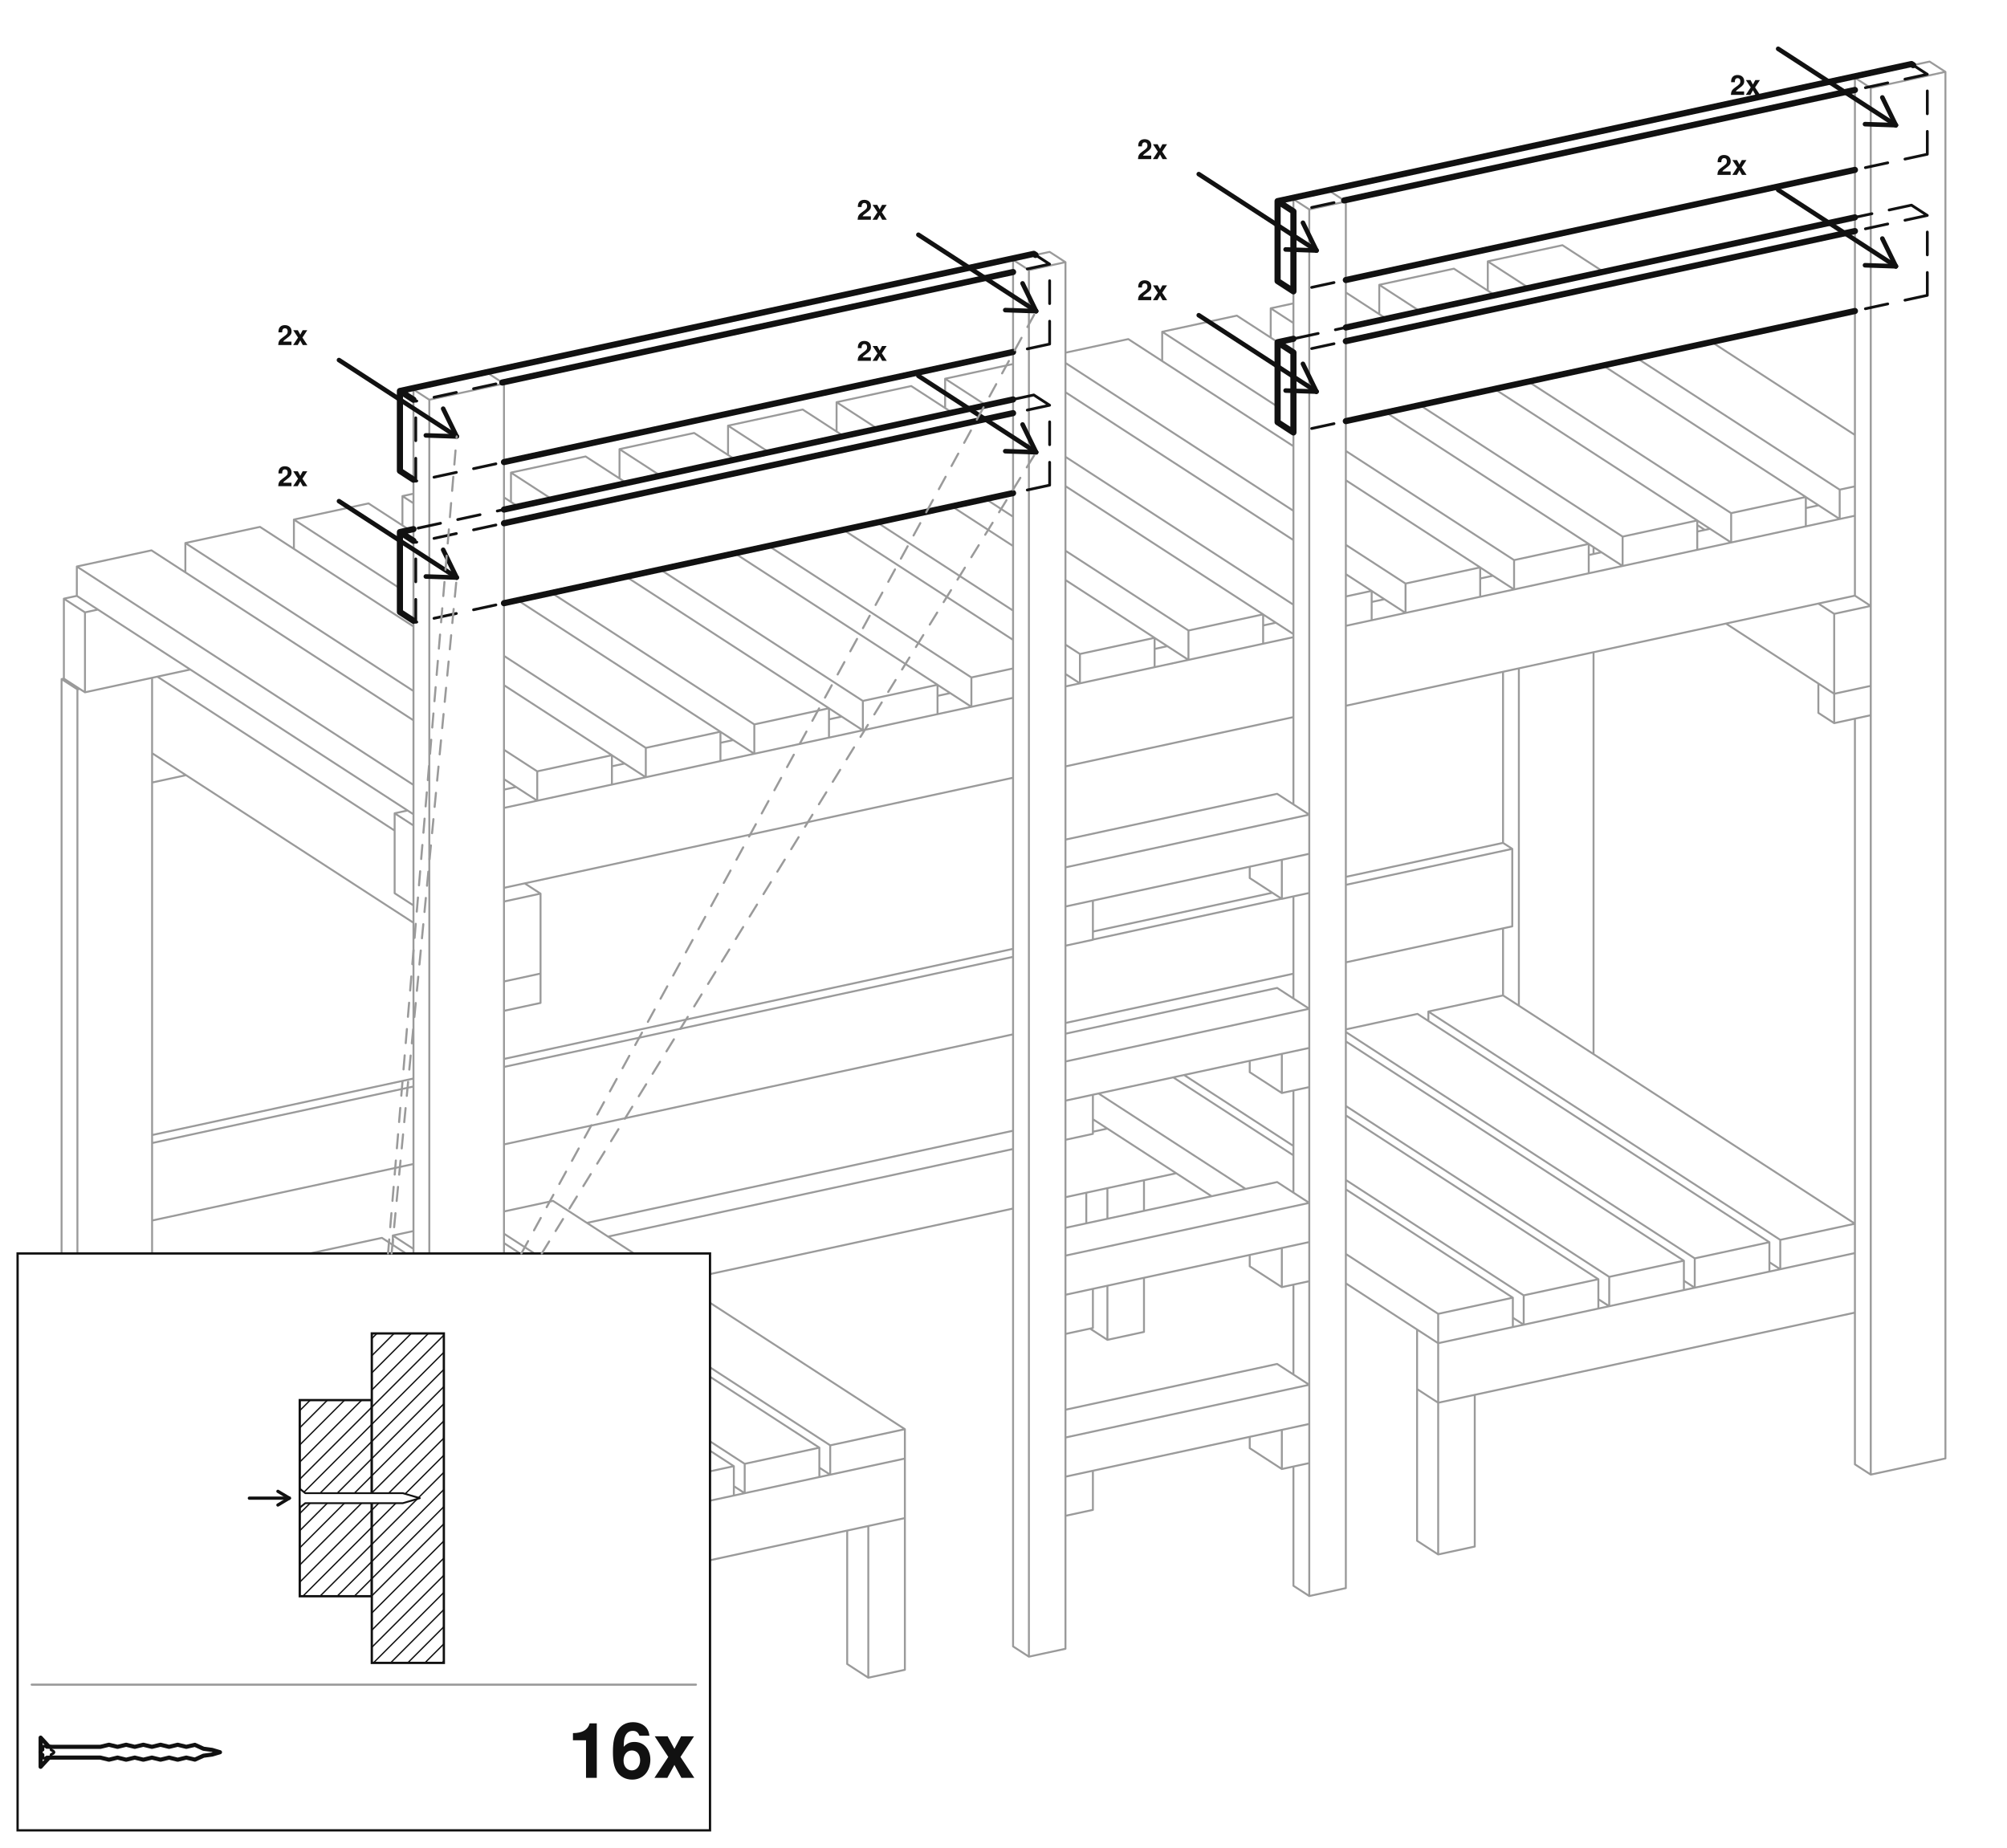
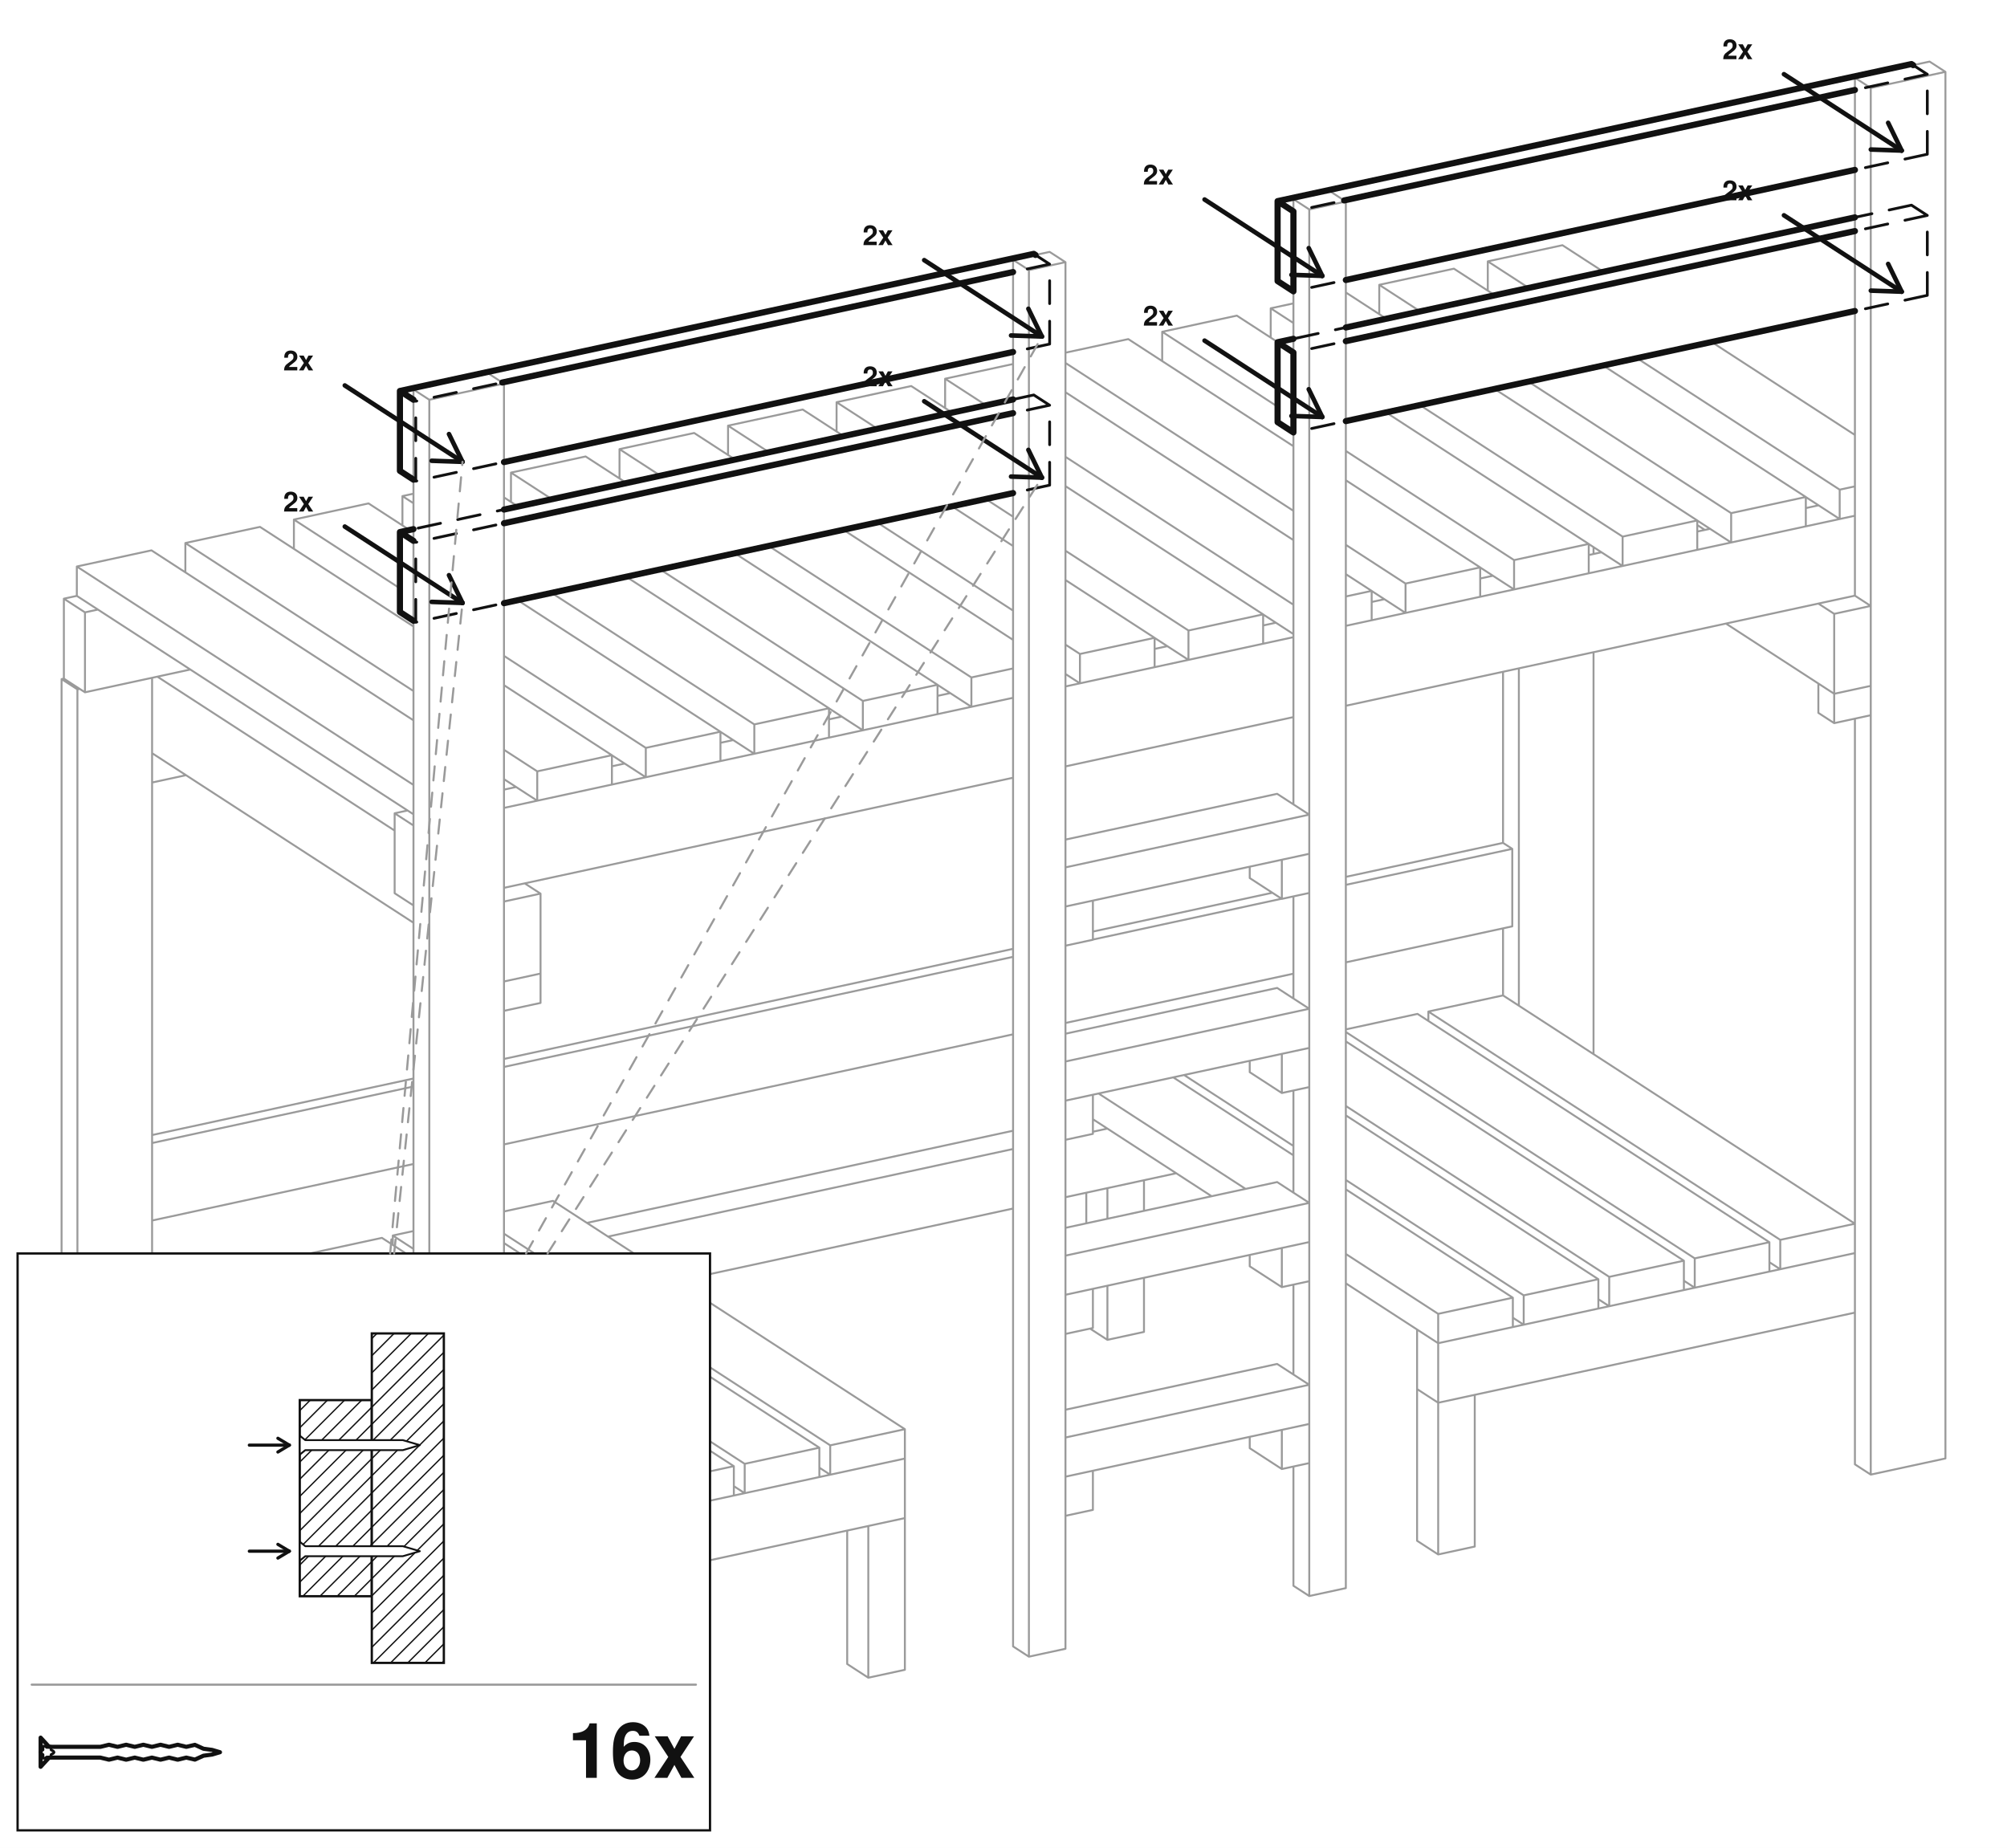
<svg xmlns="http://www.w3.org/2000/svg" viewBox="-1140.7 -920.55 2281.39 2100.63">
  <rect x="-1140.7" y="-920.55" width="2281.39" height="2100.63" fill="#ffffff" />
  <path d="M-967.82,592.05 L-961.82,595.94 M-961.82,663.63 L-961.82,595.94 M-967.82,659.73 L-961.82,663.63 M10.87,364.81 L-473.53,469.57 M196.35,413.14 L70.44,440.37 M10.87,453.25 L-371.29,535.91 M-883.59,646.71 L-961.82,663.63 M118.11,362.37 L101.61,365.94 M10.87,385.57 L-449.53,485.14 M-920.26,688.01 L-920.26,654.64 M-967.82,659.73 L-961.82,663.63 M-961.82,697 L-961.82,663.63 M-967.82,693.11 L-961.82,697 M-920.26,688.01 L-961.82,697 M-920.26,654.64 L-961.82,663.63 M670.7,277.72 L670.7,-179.16 M670.7,-290.79 L670.7,-298.63 M567.82,210.97 L567.82,134.75 M567.82,37.59 L567.82,-156.92 M585.82,222.65 L585.82,-160.81 M-967.82,832.19 L-967.82,-150.07 M-1070.7,838.87 L-1070.7,-148.58 M-1070.7,-148.58 L-1052.7,-136.91 M-1052.7,850.55 L-1052.7,-136.91 M-1070.7,838.87 L-1052.7,850.55 M-1068.1,-149.15 L-1070.7,-148.58 M-967.82,832.19 L-1052.7,850.55 M-1050.1,-137.47 L-1052.7,-136.91 M567.82,37.59 L578.32,44.4 M578.32,132.48 L578.32,44.4 M567.82,37.59 L389.13,76.23 M305.65,94.29 L101.61,138.42 M10.87,158.04 L-567.82,283.2 M-670.7,305.45 L-967.82,369.71 M578.32,132.48 L389.13,173.4 M329.56,186.28 L70.44,242.33 M10.87,255.21 L-567.82,380.37 M-670.7,402.62 L-967.82,466.88 M578.32,44.4 L389.13,85.32 M316.15,101.1 L101.61,147.5 M10.87,167.13 L-567.82,292.29 M-670.7,314.54 L-967.82,378.8 M-1068.1,-149.15 L-1068.1,-240.01 M-1068.1,-240.01 L-1044.1,-224.44 M-1044.1,-133.57 L-1044.1,-224.44 M-1068.1,-149.15 L-1044.1,-133.57 M-1053.37,-243.19 L-1068.1,-240.01 M-924.34,-159.47 L-1044.1,-133.57 M-1029.37,-227.62 L-1044.1,-224.44 M-688.7,958.77 L-688.7,914.27 M-688.7,914.27 L-670.7,925.94 M-670.7,970.45 L-670.7,925.94 M-688.7,958.77 L-670.7,970.45 M-686.1,913.7 L-688.7,914.27 M1052.7,-850.55 L1070.7,-838.87 M1070.7,737.35 L1070.7,-838.87 M967.82,744.02 L967.82,-103.61 M967.82,-243.43 L967.82,-832.19 M967.82,-832.19 L985.82,-820.51 M985.82,755.7 L985.82,-820.51 M967.82,744.02 L985.82,755.7 M1052.7,-850.55 L967.82,-832.19 M1070.7,737.35 L985.82,755.7 M1070.7,-838.87 L985.82,-820.51 M-585.82,-496.17 L-567.82,-484.49 M-567.82,1091.72 L-567.82,-484.49 M-670.7,1098.4 L-670.7,-477.81 M-670.7,-477.81 L-652.7,-466.13 M-652.7,1110.08 L-652.7,-466.13 M-670.7,1098.4 L-652.7,1110.08 M-585.82,-496.17 L-670.7,-477.81 M-567.82,1091.72 L-652.7,1110.08 M-567.82,-484.49 L-652.7,-466.13 M985.82,-107.51 L985.82,-140.88 M926.26,-110.19 L926.26,-143.57 M926.26,-143.57 L944.26,-131.89 M944.26,-98.52 L944.26,-131.89 M926.26,-110.19 L944.26,-98.52 M985.82,-107.51 L944.26,-98.52 M985.82,-140.88 L944.26,-131.89 M-967.82,-31.02 L-967.82,-64.4 M-929.24,-39.36 L-967.82,-31.02 M-526.26,219.53 L-526.26,186.15 M-567.82,228.52 L-567.82,195.14 M-526.26,219.53 L-567.82,228.52 M-526.26,186.15 L-567.82,195.14 M967.82,-243.43 L985.82,-231.75 M985.82,-140.88 L985.82,-231.75 M788.62,-323.74 L797.22,-318.16 M926.26,-234.44 L944.26,-222.76 M944.26,-131.89 L944.26,-222.76 M821.22,-211.72 L944.26,-131.89 M985.82,-140.88 L944.26,-131.89 M985.82,-231.75 L944.26,-222.76 M-544.26,83.6 L-526.26,95.28 M-526.26,186.15 L-526.26,95.28 M-961.82,-151.37 L-692.1,23.64 M-567.82,195.14 L-567.82,104.27 M-967.82,-64.4 L-670.7,128.39 M-526.26,186.15 L-567.82,195.14 M-526.26,95.28 L-567.82,104.27 M-692.1,94.82 L-692.1,3.95 M-692.1,3.95 L-670.7,17.84 M-692.1,94.82 L-670.7,108.7 M926.5,-346.12 L912,-342.98 M803.13,-319.43 L788.62,-316.3 M679.75,-292.75 L665.25,-289.61 M556.38,-266.07 L541.87,-262.93 M433,-239.38 L418.5,-236.25 M309.63,-212.7 L295.12,-209.56 M186.25,-186.02 L171.75,-182.88 M-60.5,-132.65 L-75,-129.51 M-183.87,-105.97 L-198.38,-102.83 M-307.25,-79.28 L-321.75,-76.15 M-430.62,-52.6 L-445.13,-49.46 M-554,-25.92 L-567.82,-22.93 M-677.37,0.77 L-692.1,3.95 M967.82,-243.43 L389.13,-118.27 M329.56,-105.39 L70.44,-49.34 M10.87,-36.46 L-567.82,88.7 M967.82,-334.29 L389.13,-209.13 M329.56,-196.25 L70.44,-140.21 M10.87,-127.32 L-567.82,-2.16 M470.11,658.45 L470.11,590.77 M470.11,590.77 L494.11,606.34 M494.11,674.02 L494.11,606.34 M470.11,658.45 L494.11,674.02 M967.82,571.57 L494.11,674.02 M967.82,503.88 L494.11,606.34 M-112.11,805.13 L-112.11,737.45 M-692.1,909.81 L-692.1,842.13 M-692.1,842.13 L-670.7,856.01 M-692.1,909.81 L-670.7,923.7 M-670.7,837.5 L-692.1,842.13 M-112.11,805.13 L-567.82,903.7 M-112.11,737.45 L-567.82,836.01 M159.68,593.52 L159.68,531.98 M159.68,455.9 L159.68,421.07 M94.11,470.08 L94.11,435.25 M118.11,602.52 L118.11,540.97 M118.11,464.89 L118.11,430.06 M98.42,589.74 L118.11,602.52 M159.68,593.52 L118.11,602.52 M159.68,421.07 L118.11,430.06 M535.68,837.49 L535.68,665.03 M470.11,830.91 L470.11,658.45 M470.11,658.45 L494.11,674.02 M494.11,846.48 L494.11,674.02 M470.11,830.91 L494.11,846.48 M535.68,837.49 L494.11,846.48 M535.68,665.03 L494.11,674.02 M-112.11,977.59 L-112.11,805.13 M-177.68,971.01 L-177.68,819.32 M-153.68,986.58 L-153.68,814.12 M-177.68,971.01 L-153.68,986.58 M-112.11,977.59 L-153.68,986.58 M-112.11,805.13 L-153.68,814.12 M311.06,629.92 L347.56,653.6 M347.56,698.11 L347.56,653.6 M70.44,758.05 L70.44,713.54 M311.06,629.92 L70.44,681.96 M347.56,698.11 L70.44,758.05 M347.56,653.6 L70.44,713.54 M311.06,423.16 L347.56,446.84 M347.56,491.35 L347.56,446.84 M70.44,551.28 L70.44,506.78 M311.06,423.16 L70.44,475.2 M347.56,491.35 L70.44,551.28 M347.56,446.84 L70.44,506.78 M311.06,202.49 L347.56,226.17 M347.56,270.68 L347.56,226.17 M70.44,330.61 L70.44,286.11 M311.06,202.49 L70.44,254.53 M347.56,270.68 L70.44,330.61 M347.56,226.17 L70.44,286.11 M311.06,-18.18 L347.56,5.5 M347.56,50.01 L347.56,5.5 M70.44,109.94 L70.44,65.44 M311.06,-18.18 L70.44,33.86 M347.56,50.01 L70.44,109.94 M347.56,5.5 L70.44,65.44 M371.13,-703.14 L389.13,-691.46 M389.13,884.75 L389.13,-691.46 M329.56,882.07 L329.56,746.51 M329.56,641.93 L329.56,539.74 M329.56,435.16 L329.56,319.08 M329.56,214.49 L329.56,98.41 M329.56,-6.18 L329.56,-694.15 M329.56,-694.15 L347.56,-682.47 M347.56,893.74 L347.56,-682.47 M329.56,882.07 L347.56,893.74 M371.13,-703.14 L329.56,-694.15 M389.13,884.75 L347.56,893.74 M389.13,-691.46 L347.56,-682.47 M52.44,-634.21 L70.44,-622.53 M70.44,953.68 L70.44,-622.53 M10.87,950.99 L10.87,-625.22 M10.87,-625.22 L28.87,-613.54 M28.87,962.67 L28.87,-613.54 M10.87,950.99 L28.87,962.67 M52.44,-634.21 L10.87,-625.22 M70.44,953.68 L28.87,962.67 M70.44,-622.53 L28.87,-613.54 M347.56,742.61 L347.56,698.11 M279.89,725.67 L279.89,712.75 M316.39,749.36 L316.39,704.85 M279.89,725.67 L316.39,749.36 M347.56,742.61 L316.39,749.36 M347.56,698.11 L316.39,704.85 M347.56,535.85 L347.56,491.35 M279.89,518.91 L279.89,505.98 M316.39,542.59 L316.39,498.09 M279.89,518.91 L316.39,542.59 M347.56,535.85 L316.39,542.59 M347.56,491.35 L316.39,498.09 M347.56,315.18 L347.56,270.68 M279.89,298.24 L279.89,285.31 M316.39,321.93 L316.39,277.42 M279.89,298.24 L316.39,321.93 M347.56,315.18 L316.39,321.93 M347.56,270.68 L316.39,277.42 M347.56,94.51 L347.56,50.01 M279.89,77.57 L279.89,64.64 M316.39,101.26 L316.39,56.75 M279.89,77.57 L316.39,101.26 M347.56,94.51 L316.39,101.26 M347.56,50.01 L316.39,56.75 M101.61,795.81 L101.61,751.3 M70.44,802.55 L70.44,758.05 M101.61,795.81 L70.44,802.55 M101.61,751.3 L70.44,758.05 M101.61,589.05 L101.61,544.54 M70.44,595.79 L70.44,551.28 M101.61,589.05 L70.44,595.79 M101.61,544.54 L70.44,551.28 M101.61,368.38 L101.61,323.87 M70.44,375.12 L70.44,330.61 M101.61,368.38 L70.44,375.12 M101.61,323.87 L70.44,330.61 M101.61,147.71 L101.61,103.2 M70.44,154.45 L70.44,109.94 M101.61,147.71 L70.44,154.45 M101.61,103.2 L70.44,109.94 M567.82,210.97 L967.82,470.5 M967.82,503.88 L967.82,470.5 M482.95,240 L482.95,229.32 M482.95,229.32 L882.95,488.86 M882.95,522.24 L882.95,488.86 M870.61,514.23 L882.95,522.24 M567.82,210.97 L482.95,229.32 M967.82,503.88 L882.95,522.24 M967.82,470.5 L882.95,488.86 M470.61,231.99 L870.61,491.53 M870.61,524.91 L870.61,491.53 M389.13,252.55 L785.74,509.88 M785.74,543.26 L785.74,509.88 M773.4,535.26 L785.74,543.26 M470.61,231.99 L389.13,249.62 M870.61,524.91 L785.74,543.26 M870.61,491.53 L785.74,509.88 M389.13,263.23 L773.4,512.55 M773.4,545.93 L773.4,512.55 M389.13,336.65 L688.53,530.91 M688.53,564.29 L688.53,530.91 M676.19,556.28 L688.53,564.29 M773.4,545.93 L688.53,564.29 M773.4,512.55 L688.53,530.91 M389.13,347.32 L676.19,533.58 M676.19,566.96 L676.19,533.58 M205.27,301.45 L329.56,382.1 M389.13,420.75 L591.32,551.93 M591.32,585.31 L591.32,551.93 M578.98,577.31 L591.32,585.31 M676.19,566.96 L591.32,585.31 M676.19,533.58 L591.32,551.93 M192.93,304.12 L329.56,392.77 M389.13,431.42 L578.98,554.6 M578.98,587.98 L578.98,554.6 M108.06,322.48 L275.19,430.92 M389.13,504.85 L494.11,572.96 M494.11,606.34 L494.11,572.96 M101.61,351.67 L236.61,439.26 M389.13,538.23 L494.11,606.34 M578.98,587.98 L494.11,606.34 M578.98,554.6 L494.11,572.96 M-900.95,528.64 L-670.7,678.04 M-567.82,744.78 L-500.95,788.17 M-500.95,821.55 L-500.95,788.17 M-967.82,558.67 L-670.7,751.46 M-967.82,592.05 L-670.7,784.84 M-900.95,528.64 L-967.82,543.1 M-500.95,821.55 L-567.82,836.01 M-500.95,788.17 L-567.82,802.63 M-803.74,507.61 L-670.7,593.94 M-567.82,660.68 L-403.74,767.15 M-403.74,800.52 L-403.74,767.15 M-888.61,536.64 L-888.61,525.97 M-888.61,525.97 L-670.7,667.36 M-567.82,734.11 L-488.61,785.5 M-488.61,818.88 L-488.61,785.5 M-500.95,810.87 L-488.61,818.88 M-803.74,507.61 L-888.61,525.97 M-403.74,800.52 L-488.61,818.88 M-403.74,767.15 L-488.61,785.5 M-706.53,486.59 L-670.7,509.84 M-567.82,576.58 L-306.53,746.12 M-306.53,779.5 L-306.53,746.12 M-791.4,515.62 L-791.4,504.94 M-791.4,504.94 L-670.7,583.26 M-567.82,650.01 L-391.4,764.48 M-391.4,797.86 L-391.4,764.48 M-403.74,789.85 L-391.4,797.86 M-706.53,486.59 L-791.4,504.94 M-306.53,779.5 L-391.4,797.86 M-306.53,746.12 L-391.4,764.48 M-567.82,492.48 L-209.32,725.1 M-209.32,758.47 L-209.32,725.1 M-694.19,494.59 L-694.19,483.92 M-694.19,483.92 L-670.7,499.16 M-567.82,565.91 L-294.19,743.45 M-294.19,776.83 L-294.19,743.45 M-306.53,768.82 L-294.19,776.83 M-670.7,478.84 L-694.19,483.92 M-209.32,758.47 L-294.19,776.83 M-209.32,725.1 L-294.19,743.45 M-512.11,444.54 L-112.11,704.07 M-112.11,737.45 L-112.11,704.07 M-567.82,481.81 L-196.98,722.43 M-196.98,755.81 L-196.98,722.43 M-209.32,747.8 L-196.98,755.81 M-512.11,444.54 L-567.82,456.59 M-112.11,737.45 L-196.98,755.81 M-112.11,704.07 L-196.98,722.43 M635.37,-641.81 L681.92,-611.62 M804.95,-531.79 L967.82,-426.11 M550.5,-590.15 L550.5,-623.46 M550.5,-623.46 L597.05,-593.26 M720.08,-513.43 L950.5,-363.92 M950.5,-330.55 L950.5,-363.92 M912,-355.53 L950.5,-330.55 M635.37,-641.81 L550.5,-623.46 M967.82,-334.29 L950.5,-330.55 M967.82,-367.67 L950.5,-363.92 M-475,-401.66 L-428.46,-371.46 M-305.43,-291.64 L-75,-142.13 M-75,-108.75 L-75,-142.13 M-559.87,-350 L-559.87,-383.31 M-559.87,-383.31 L-513.33,-353.11 M-390.3,-273.28 L-159.87,-123.77 M-159.87,-90.39 L-159.87,-123.77 M-198.38,-115.38 L-159.87,-90.39 M-475,-401.66 L-559.87,-383.31 M-75,-108.75 L-159.87,-90.39 M-75,-142.13 L-159.87,-123.77 M-567.82,-355.16 L-551.83,-344.78 M-428.8,-264.95 L-198.38,-115.44 M-198.38,-82.07 L-198.38,-115.44 M-683.25,-323.31 L-683.25,-356.62 M-683.25,-356.62 L-670.7,-348.48 M-513.67,-246.6 L-283.25,-97.09 M-283.25,-63.71 L-283.25,-97.09 M-321.75,-88.69 L-283.25,-63.71 M-670.7,-359.34 L-683.25,-356.62 M-198.38,-82.07 L-283.25,-63.71 M-198.38,-115.44 L-283.25,-97.09 M-721.75,-348.3 L-675.21,-318.1 M-552.18,-238.27 L-321.75,-88.76 M-321.75,-55.38 L-321.75,-88.76 M-806.62,-296.63 L-806.62,-329.94 M-806.62,-329.94 L-686.1,-251.74 M-567.82,-175 L-406.62,-70.41 M-406.62,-37.03 L-406.62,-70.41 M-445.13,-62.01 L-406.62,-37.03 M-721.75,-348.3 L-806.62,-329.94 M-321.75,-55.38 L-406.62,-37.03 M-321.75,-88.76 L-406.62,-70.41 M-845.13,-321.61 L-670.7,-208.43 M-567.82,-141.69 L-445.13,-62.08 M-445.13,-28.7 L-445.13,-62.08 M-930,-269.95 L-930,-303.26 M-930,-303.26 L-670.7,-135.01 M-567.82,-68.26 L-530,-43.72 M-530,-10.34 L-530,-43.72 M-567.82,-34.89 L-530,-10.34 M-845.13,-321.61 L-930,-303.26 M-445.13,-28.7 L-530,-10.34 M-445.13,-62.08 L-530,-43.72 M-968.5,-294.93 L-670.7,-101.7 M-1053.37,-243.19 L-1053.37,-276.57 M-1053.37,-276.57 L-670.7,-28.28 M-1053.37,-243.19 L-670.7,5.1 M-968.5,-294.93 L-1053.37,-276.57 M512,-615.13 L558.54,-584.93 M681.57,-505.1 L912,-355.6 M912,-322.22 L912,-355.6 M427.13,-563.46 L427.13,-596.78 M427.13,-596.78 L473.67,-566.58 M596.7,-486.75 L827.13,-337.24 M827.13,-303.86 L827.13,-337.24 M788.62,-328.85 L827.13,-303.86 M512,-615.13 L427.13,-596.78 M912,-322.22 L827.13,-303.86 M912,-355.6 L827.13,-337.24 M389.13,-588.12 L435.17,-558.25 M558.2,-478.42 L788.62,-328.91 M788.62,-295.53 L788.62,-328.91 M303.75,-536.78 L303.75,-570.09 M303.75,-570.09 L329.56,-553.35 M473.33,-460.07 L703.75,-310.56 M703.75,-277.18 L703.75,-310.56 M665.25,-302.16 L703.75,-277.18 M329.56,-575.67 L303.75,-570.09 M788.62,-295.53 L703.75,-277.18 M788.62,-328.91 L703.75,-310.56 M265.25,-561.76 L311.79,-531.56 M434.82,-451.74 L665.25,-302.23 M665.25,-268.85 L665.25,-302.23 M180.38,-510.1 L180.38,-543.41 M180.38,-543.41 L311.56,-458.29 M389.13,-407.96 L580.38,-283.87 M580.38,-250.49 L580.38,-283.87 M541.87,-275.48 L580.38,-250.49 M265.25,-561.76 L180.38,-543.41 M665.25,-268.85 L580.38,-250.49 M665.25,-302.23 L580.38,-283.87 M141.87,-535.08 L329.56,-413.3 M389.13,-374.65 L541.87,-275.55 M541.87,-242.17 L541.87,-275.55 M70.44,-508.01 L329.56,-339.88 M389.13,-301.23 L457,-257.19 M457,-223.81 L457,-257.19 M418.5,-248.79 L457,-223.81 M141.87,-535.08 L70.44,-519.63 M541.87,-242.17 L457,-223.81 M541.87,-275.55 L457,-257.19 M70.44,-474.7 L329.56,-306.57 M389.13,-267.92 L418.5,-248.86 M418.5,-215.48 L418.5,-248.86 M-66.37,-456.73 L-66.37,-490.04 M-66.37,-490.04 L-19.83,-459.84 M70.44,-401.28 L329.56,-233.14 M295.12,-222.11 L329.56,-199.76 M10.87,-506.75 L-66.37,-490.04 M418.5,-215.48 L389.13,-209.13 M418.5,-248.86 L389.13,-242.51 M-104.88,-481.71 L-58.33,-451.51 M70.44,-367.96 L295.12,-222.18 M295.12,-188.8 L295.12,-222.18 M-189.75,-430.05 L-189.75,-463.36 M-189.75,-463.36 L-143.2,-433.16 M-20.17,-353.33 L10.87,-333.19 M70.44,-294.54 L210.25,-203.82 M210.25,-170.44 L210.25,-203.82 M171.75,-195.43 L210.25,-170.44 M-104.88,-481.71 L-189.75,-463.36 M295.12,-188.8 L210.25,-170.44 M295.12,-222.18 L210.25,-203.82 M-228.25,-455.03 L-181.71,-424.83 M-58.68,-345 L10.87,-299.88 M70.44,-261.23 L171.75,-195.5 M171.75,-162.12 L171.75,-195.5 M-313.12,-403.36 L-313.12,-436.67 M-313.12,-436.67 L-266.58,-406.48 M-143.55,-326.65 L10.87,-226.46 M70.44,-187.81 L86.88,-177.14 M86.88,-143.76 L86.88,-177.14 M70.44,-154.43 L86.88,-143.76 M-228.25,-455.03 L-313.12,-436.67 M171.75,-162.12 L86.88,-143.76 M171.75,-195.5 L86.88,-177.14 M-351.63,-428.35 L-305.08,-398.15 M-182.05,-318.32 L10.87,-193.15 M-436.5,-376.68 L-436.5,-409.99 M-436.5,-409.99 L-389.95,-379.79 M-266.92,-299.96 L-36.5,-150.46 M-36.5,-117.08 L-36.5,-150.46 M-75,-142.06 L-36.5,-117.08 M-351.63,-428.35 L-436.5,-409.99 M10.87,-127.32 L-36.5,-117.08 M10.87,-160.7 L-36.5,-150.46" fill="none" stroke="#9a9a9a" stroke-width="2.2" stroke-linecap="round" stroke-linejoin="round" />
  <path d="M1032.1,-687.35 L1050.1,-675.67 M1050.1,-584.81 L1050.1,-675.67 M311.56,-440.65 L311.56,-531.52 M311.56,-531.52 L329.56,-519.84 M329.56,-428.97 L329.56,-519.84 M311.56,-440.65 L329.56,-428.97 M1032.1,-687.35 L311.56,-531.52 M1050.1,-584.81 L329.56,-428.97 M1050.1,-675.67 L329.56,-519.84 M1032.1,-847.75 L1050.1,-836.08 M1050.1,-745.21 L1050.1,-836.08 M311.56,-601.05 L311.56,-691.92 M311.56,-691.92 L329.56,-680.24 M329.56,-589.38 L329.56,-680.24 M311.56,-601.05 L329.56,-589.38 M1032.1,-847.75 L311.56,-691.92 M1050.1,-745.21 L329.56,-589.38 M1050.1,-836.08 L329.56,-680.24 M34.44,-471.58 L52.44,-459.9 M52.44,-369.04 L52.44,-459.9 M-686.1,-224.88 L-686.1,-315.74 M-686.1,-315.74 L-668.1,-304.06 M-668.1,-213.2 L-668.1,-304.06 M-686.1,-224.88 L-668.1,-213.2 M34.44,-471.58 L-686.1,-315.74 M52.44,-369.04 L-668.1,-213.2 M52.44,-459.9 L-668.1,-304.06 M34.44,-631.98 L52.44,-620.3 M52.44,-529.44 L52.44,-620.3 M-686.1,-385.28 L-686.1,-476.14 M-686.1,-476.14 L-668.1,-464.47 M-668.1,-373.6 L-668.1,-464.47 M-686.1,-385.28 L-668.1,-373.6 M34.44,-631.98 L-686.1,-476.14 M52.44,-529.44 L-668.1,-373.6 M52.44,-620.3 L-668.1,-464.47" fill="none" stroke="#111111" stroke-width="3.15" stroke-linecap="round" stroke-linejoin="round" stroke-dasharray="26 20" />
  <path d="M311.56,-440.65 L311.56,-531.52 M311.56,-531.52 L329.56,-519.84 M329.56,-428.97 L329.56,-519.84 M311.56,-440.65 L329.56,-428.97 M967.82,-673.45 L389.13,-548.29 M329.56,-535.41 L311.56,-531.52 M967.82,-567.01 L389.13,-441.86 M967.82,-657.88 L389.13,-532.72 M1032.1,-847.75 L1034.02,-846.51 M311.56,-601.05 L311.56,-691.92 M311.56,-691.92 L329.56,-680.24 M329.56,-589.38 L329.56,-680.24 M311.56,-601.05 L329.56,-589.38 M1032.1,-847.75 L311.56,-691.92 M967.82,-727.42 L389.13,-602.26 M967.82,-818.28 L387.21,-692.71 M-686.1,-224.88 L-686.1,-315.74 M-686.1,-315.74 L-670.7,-305.75 M-686.1,-224.88 L-670.7,-214.88 M10.87,-466.48 L-567.82,-341.32 M-670.7,-319.07 L-686.1,-315.74 M10.87,-360.04 L-567.82,-234.89 M10.87,-450.91 L-567.82,-325.75 M34.44,-631.98 L36.36,-630.73 M-686.1,-385.28 L-686.1,-476.14 M-686.1,-476.14 L-670.7,-466.15 M-686.1,-385.28 L-670.7,-375.29 M34.44,-631.98 L-686.1,-476.14 M10.87,-520.45 L-567.82,-395.29 M10.87,-611.31 L-569.75,-485.74" fill="none" stroke="#111111" stroke-width="7" stroke-linecap="round" stroke-linejoin="round" />
  <rect x="-1120.7" y="504.32" width="787.08" height="655.76" rx="0" fill="#ffffff" stroke="#111111" stroke-width="2.6" />
  <rect x="-799.95" y="671.02" width="81.89" height="222.93" rx="0" fill="#ffffff" stroke="#111111" stroke-width="2.6" />
  <path d="M-799.95,682.96 L-788.01,671.02 M-799.95,702.46 L-768.51,671.02 M-799.95,721.96 L-749.01,671.02 M-799.95,741.45 L-729.51,671.02 M-799.95,760.95 L-718.06,679.06 M-799.95,780.45 L-718.06,698.56 M-799.95,799.95 L-718.06,718.06 M-799.95,819.45 L-718.06,737.55 M-799.95,838.94 L-718.06,757.05 M-799.95,858.44 L-718.06,776.55 M-799.95,877.94 L-718.06,796.05 M-796.46,893.95 L-718.06,815.55 M-776.96,893.95 L-718.06,835.04 M-757.46,893.95 L-718.06,854.54 M-737.96,893.95 L-718.06,874.04 M-718.47,893.95 L-718.06,893.54" fill="none" stroke="#111111" stroke-width="1.5" />
  <rect x="-718.06" y="595.22" width="81.89" height="374.52" rx="0" fill="#ffffff" stroke="#111111" stroke-width="2.6" />
  <path d="M-718.06,601.07 L-712.21,595.22 M-718.06,620.57 L-692.72,595.22 M-718.06,640.06 L-673.22,595.22 M-718.06,659.56 L-653.72,595.22 M-718.06,679.06 L-636.16,597.17 M-718.06,698.56 L-636.16,616.67 M-718.06,718.06 L-636.16,636.16 M-718.06,737.55 L-636.16,655.66 M-718.06,757.05 L-636.16,675.16 M-718.06,776.55 L-636.16,694.66 M-718.06,796.05 L-636.16,714.16 M-718.06,815.55 L-636.16,733.65 M-718.06,835.04 L-636.16,753.15 M-718.06,854.54 L-636.16,772.65 M-718.06,874.04 L-636.16,792.15 M-718.06,893.54 L-636.16,811.65 M-718.06,913.04 L-636.16,831.15 M-718.06,932.54 L-636.16,850.64 M-718.06,952.03 L-636.16,870.14 M-716.27,969.74 L-636.16,889.64 M-696.77,969.74 L-636.16,909.14 M-677.27,969.74 L-636.16,928.64 M-657.77,969.74 L-636.16,948.13 M-638.28,969.74 L-636.16,967.63" fill="none" stroke="#111111" stroke-width="1.5" />
-   <path d="M-799.95,771.68 L-793.69,776.8 L-682.8,776.8 L-663.46,782.48 L-682.8,788.17 L-793.69,788.17 L-799.95,793.29 Z" fill="#ffffff" stroke="#111111" stroke-width="2.08" stroke-linejoin="round" />
-   <path d="M-857.27,782.48 L-811.83,782.48" fill="none" stroke="#111111" stroke-width="3.64" stroke-linecap="round" />
-   <path d="M-811.83,782.48 L-824.8,774.69" fill="none" stroke="#111111" stroke-width="3.64" stroke-linecap="round" />
-   <path d="M-811.83,782.48 L-824.8,790.28" fill="none" stroke="#111111" stroke-width="3.64" stroke-linecap="round" />
+   <path d="M-799.95,831.96 L-793.69,837.08 L-682.8,837.08 L-663.46,842.77 L-682.8,848.45 L-793.69,848.45 L-799.95,853.57 Z" fill="#ffffff" stroke="#111111" stroke-width="2.08" stroke-linejoin="round" />
+   <path d="M-857.27,842.77 L-811.83,842.77" fill="none" stroke="#111111" stroke-width="3.64" stroke-linecap="round" />
+   <path d="M-811.83,842.77 L-824.8,834.97" fill="none" stroke="#111111" stroke-width="3.64" stroke-linecap="round" />
+   <path d="M-811.83,842.77 L-824.8,850.56" fill="none" stroke="#111111" stroke-width="3.64" stroke-linecap="round" />
+   <path d="M-799.95,711.4 L-793.69,716.52 L-682.8,716.52 L-663.46,722.2 L-682.8,727.89 L-793.69,727.89 L-799.95,733.01 Z" fill="#ffffff" stroke="#111111" stroke-width="2.08" stroke-linejoin="round" />
+   <path d="M-857.27,722.2 L-811.83,722.2" fill="none" stroke="#111111" stroke-width="3.64" stroke-linecap="round" />
+   <path d="M-811.83,722.2 L-824.8,714.4" fill="none" stroke="#111111" stroke-width="3.64" stroke-linecap="round" />
+   <path d="M-811.83,722.2 L-824.8,730" fill="none" stroke="#111111" stroke-width="3.64" stroke-linecap="round" />
  <path d="M-1104.7,994.47 L-349.62,994.47" fill="none" stroke="#9a9a9a" stroke-width="2.4" stroke-linecap="round" />
  <svg x="-1104.7" y="1020.31" width="224.24" height="101.93" viewBox="0 0 264 120" preserveAspectRatio="xMidYMid meet">
    <g fill="none" stroke="#111" stroke-width="5.5" stroke-linecap="round" stroke-linejoin="round">
      <g transform="scale(4) translate(3 15)" stroke-width="1.38">
        <path d="M 0 -4.88 L 2.83 -1.8 L 19.98 -1.8 L 19.98 -1.8 L 22.86 -2.5 L 25.73 -1.8 L 28.61 -2.5 L 31.48 -1.8 L 34.36 -2.5 L 37.23 -1.8 L 40.11 -2.5 L 42.98 -1.8 L 45.86 -2.5 L 48.73 -1.8 L 51.61 -2.47 L 54.48 -1.17 L 57.36 -0.78 L 60 0 L 60 0 L 60 0 L 57.36 0.78 L 54.48 1.17 L 51.61 2.47 L 48.73 1.8 L 45.86 2.5 L 42.98 1.8 L 40.11 2.5 L 37.23 1.8 L 34.36 2.5 L 31.48 1.8 L 28.61 2.5 L 25.73 1.8 L 22.86 2.5 L 19.98 1.8 L 19.98 1.8 L 2.83 1.8 L 0 4.88 Z" />
        <path d="M 4.49 0 L 4.26 0.37 L 3.8 0.6 L 3.5 0.78 L 3.49 1.13 L 3.53 1.64 L 3.32 2.03 L 2.88 2.02 L 2.45 1.73 L 2.15 1.56 L 1.85 1.73 L 1.42 2.02 L 0.98 2.03 L 0.77 1.64 L 0.81 1.13 L 0.8 0.78 L 0.5 0.6 L 0.04 0.37 L -0.19 0 L 0.04 -0.37 L 0.5 -0.6 L 0.8 -0.78 L 0.81 -1.13 L 0.77 -1.64 L 0.98 -2.03 L 1.42 -2.02 L 1.85 -1.73 L 2.15 -1.56 L 2.45 -1.73 L 2.88 -2.02 L 3.32 -2.03 L 3.53 -1.64 L 3.49 -1.13 L 3.5 -0.78 L 3.8 -0.6 L 4.26 -0.37 Z" stroke-width="0.88" />
      </g>
    </g>
  </svg>
  <text x="-349.62" y="1100.4" font-family="Helvetica, Arial, sans-serif" font-size="87.37" font-weight="bold" text-anchor="end" fill="#111111">16x</text>
-   <path d="M880.56,-865.06 L1014.36,-778.24" fill="none" stroke="#111111" stroke-width="5.2" stroke-linecap="round" />
-   <path d="M1014.36,-778.24 L998.98,-809.78" fill="none" stroke="#111111" stroke-width="5.2" stroke-linecap="round" />
-   <path d="M1014.36,-778.24 L979.29,-779.43" fill="none" stroke="#111111" stroke-width="5.2" stroke-linecap="round" />
-   <text x="825.87" y="-812.66" font-family="Helvetica, Arial, sans-serif" font-size="31.25" font-weight="bold" text-anchor="start" fill="#111111">2x</text>
-   <path d="M221.95,-722.62 L355.75,-635.8" fill="none" stroke="#111111" stroke-width="5.2" stroke-linecap="round" />
-   <path d="M355.75,-635.8 L340.37,-667.34" fill="none" stroke="#111111" stroke-width="5.2" stroke-linecap="round" />
-   <path d="M355.75,-635.8 L320.68,-636.99" fill="none" stroke="#111111" stroke-width="5.2" stroke-linecap="round" />
-   <text x="151.93" y="-739.7" font-family="Helvetica, Arial, sans-serif" font-size="31.25" font-weight="bold" text-anchor="start" fill="#111111">2x</text>
-   <path d="M880.56,-704.66 L1014.36,-617.84" fill="none" stroke="#111111" stroke-width="5.2" stroke-linecap="round" />
-   <path d="M1014.36,-617.84 L998.98,-649.38" fill="none" stroke="#111111" stroke-width="5.2" stroke-linecap="round" />
-   <path d="M1014.36,-617.84 L979.29,-619.03" fill="none" stroke="#111111" stroke-width="5.2" stroke-linecap="round" />
-   <text x="810.55" y="-721.74" font-family="Helvetica, Arial, sans-serif" font-size="31.25" font-weight="bold" text-anchor="start" fill="#111111">2x</text>
-   <path d="M-96.75,-653.69 L37.05,-566.87" fill="none" stroke="#111111" stroke-width="5.2" stroke-linecap="round" />
-   <path d="M37.05,-566.87 L21.67,-598.41" fill="none" stroke="#111111" stroke-width="5.2" stroke-linecap="round" />
-   <path d="M37.05,-566.87 L1.98,-568.06" fill="none" stroke="#111111" stroke-width="5.2" stroke-linecap="round" />
-   <text x="-166.76" y="-670.77" font-family="Helvetica, Arial, sans-serif" font-size="31.25" font-weight="bold" text-anchor="start" fill="#111111">2x</text>
-   <path d="M221.95,-562.21 L355.75,-475.4" fill="none" stroke="#111111" stroke-width="5.2" stroke-linecap="round" />
-   <path d="M355.75,-475.4 L340.37,-506.94" fill="none" stroke="#111111" stroke-width="5.2" stroke-linecap="round" />
-   <path d="M355.75,-475.4 L320.68,-476.59" fill="none" stroke="#111111" stroke-width="5.2" stroke-linecap="round" />
-   <text x="151.93" y="-579.3" font-family="Helvetica, Arial, sans-serif" font-size="31.25" font-weight="bold" text-anchor="start" fill="#111111">2x</text>
-   <path d="M-755.36,-511.24 L-621.56,-424.43" fill="none" stroke="#111111" stroke-width="5.2" stroke-linecap="round" />
-   <path d="M-621.56,-424.43 L-636.94,-455.97" fill="none" stroke="#111111" stroke-width="5.2" stroke-linecap="round" />
-   <path d="M-621.56,-424.43 L-656.63,-425.62" fill="none" stroke="#111111" stroke-width="5.2" stroke-linecap="round" />
-   <text x="-825.38" y="-528.33" font-family="Helvetica, Arial, sans-serif" font-size="31.25" font-weight="bold" text-anchor="start" fill="#111111">2x</text>
-   <path d="M-96.75,-493.28 L37.05,-406.47" fill="none" stroke="#111111" stroke-width="5.2" stroke-linecap="round" />
-   <path d="M37.05,-406.47 L21.67,-438.01" fill="none" stroke="#111111" stroke-width="5.2" stroke-linecap="round" />
-   <path d="M37.05,-406.47 L1.98,-407.66" fill="none" stroke="#111111" stroke-width="5.2" stroke-linecap="round" />
-   <text x="-166.76" y="-510.37" font-family="Helvetica, Arial, sans-serif" font-size="31.25" font-weight="bold" text-anchor="start" fill="#111111">2x</text>
-   <path d="M-755.36,-350.84 L-621.56,-264.02" fill="none" stroke="#111111" stroke-width="5.2" stroke-linecap="round" />
-   <path d="M-621.56,-264.02 L-636.94,-295.57" fill="none" stroke="#111111" stroke-width="5.2" stroke-linecap="round" />
-   <path d="M-621.56,-264.02 L-656.63,-265.22" fill="none" stroke="#111111" stroke-width="5.2" stroke-linecap="round" />
-   <text x="-825.38" y="-367.92" font-family="Helvetica, Arial, sans-serif" font-size="31.25" font-weight="bold" text-anchor="start" fill="#111111">2x</text>
-   <path d="M-695.57,504.32 L-621.56,-264.02" fill="none" stroke="#9a9a9a" stroke-width="2.4" stroke-linecap="round" stroke-dasharray="16 14" />
-   <path d="M-699.6,504.32 L-621.56,-424.43" fill="none" stroke="#9a9a9a" stroke-width="2.4" stroke-linecap="round" stroke-dasharray="16 14" />
-   <path d="M-524.87,504.32 L37.05,-406.47" fill="none" stroke="#9a9a9a" stroke-width="2.4" stroke-linecap="round" stroke-dasharray="16 14" />
-   <path d="M-548.06,504.32 L37.05,-566.87" fill="none" stroke="#9a9a9a" stroke-width="2.4" stroke-linecap="round" stroke-dasharray="16 14" />
+   <path d="M887.16,-836.21 L1020.96,-749.39" fill="none" stroke="#111111" stroke-width="5.2" stroke-linecap="round" />
+   <path d="M1020.96,-749.39 L1005.58,-780.93" fill="none" stroke="#111111" stroke-width="5.2" stroke-linecap="round" />
+   <path d="M1020.96,-749.39 L985.89,-750.58" fill="none" stroke="#111111" stroke-width="5.2" stroke-linecap="round" />
+   <text x="817.15" y="-853.29" font-family="Helvetica, Arial, sans-serif" font-size="31.25" font-weight="bold" text-anchor="start" fill="#111111">2x</text>
+   <path d="M228.55,-693.76 L362.35,-606.95" fill="none" stroke="#111111" stroke-width="5.2" stroke-linecap="round" />
+   <path d="M362.35,-606.95 L346.97,-638.49" fill="none" stroke="#111111" stroke-width="5.2" stroke-linecap="round" />
+   <path d="M362.35,-606.95 L327.28,-608.14" fill="none" stroke="#111111" stroke-width="5.2" stroke-linecap="round" />
+   <text x="158.53" y="-710.85" font-family="Helvetica, Arial, sans-serif" font-size="31.25" font-weight="bold" text-anchor="start" fill="#111111">2x</text>
+   <path d="M887.16,-675.8 L1020.96,-588.99" fill="none" stroke="#111111" stroke-width="5.2" stroke-linecap="round" />
+   <path d="M1020.96,-588.99 L1005.58,-620.53" fill="none" stroke="#111111" stroke-width="5.2" stroke-linecap="round" />
+   <path d="M1020.96,-588.99 L985.89,-590.18" fill="none" stroke="#111111" stroke-width="5.2" stroke-linecap="round" />
+   <text x="817.15" y="-692.89" font-family="Helvetica, Arial, sans-serif" font-size="31.25" font-weight="bold" text-anchor="start" fill="#111111">2x</text>
+   <path d="M-90.15,-624.84 L43.65,-538.02" fill="none" stroke="#111111" stroke-width="5.2" stroke-linecap="round" />
+   <path d="M43.65,-538.02 L28.27,-569.56" fill="none" stroke="#111111" stroke-width="5.2" stroke-linecap="round" />
+   <path d="M43.65,-538.02 L8.58,-539.21" fill="none" stroke="#111111" stroke-width="5.2" stroke-linecap="round" />
+   <text x="-160.16" y="-641.92" font-family="Helvetica, Arial, sans-serif" font-size="31.25" font-weight="bold" text-anchor="start" fill="#111111">2x</text>
+   <path d="M228.55,-533.36 L362.35,-446.54" fill="none" stroke="#111111" stroke-width="5.2" stroke-linecap="round" />
+   <path d="M362.35,-446.54 L346.97,-478.08" fill="none" stroke="#111111" stroke-width="5.2" stroke-linecap="round" />
+   <path d="M362.35,-446.54 L327.28,-447.73" fill="none" stroke="#111111" stroke-width="5.2" stroke-linecap="round" />
+   <text x="158.53" y="-550.44" font-family="Helvetica, Arial, sans-serif" font-size="31.25" font-weight="bold" text-anchor="start" fill="#111111">2x</text>
+   <path d="M-748.76,-482.39 L-614.96,-395.57" fill="none" stroke="#111111" stroke-width="5.2" stroke-linecap="round" />
+   <path d="M-614.96,-395.57 L-630.34,-427.12" fill="none" stroke="#111111" stroke-width="5.2" stroke-linecap="round" />
+   <path d="M-614.96,-395.57 L-650.03,-396.77" fill="none" stroke="#111111" stroke-width="5.2" stroke-linecap="round" />
+   <text x="-818.78" y="-499.47" font-family="Helvetica, Arial, sans-serif" font-size="31.25" font-weight="bold" text-anchor="start" fill="#111111">2x</text>
+   <path d="M-90.15,-464.43 L43.65,-377.62" fill="none" stroke="#111111" stroke-width="5.2" stroke-linecap="round" />
+   <path d="M43.65,-377.62 L28.27,-409.16" fill="none" stroke="#111111" stroke-width="5.2" stroke-linecap="round" />
+   <path d="M43.65,-377.62 L8.58,-378.81" fill="none" stroke="#111111" stroke-width="5.2" stroke-linecap="round" />
+   <text x="-160.16" y="-481.52" font-family="Helvetica, Arial, sans-serif" font-size="31.25" font-weight="bold" text-anchor="start" fill="#111111">2x</text>
+   <path d="M-748.76,-321.99 L-614.96,-235.17" fill="none" stroke="#111111" stroke-width="5.2" stroke-linecap="round" />
+   <path d="M-614.96,-235.17 L-630.34,-266.71" fill="none" stroke="#111111" stroke-width="5.2" stroke-linecap="round" />
+   <path d="M-614.96,-235.17 L-650.03,-236.36" fill="none" stroke="#111111" stroke-width="5.2" stroke-linecap="round" />
+   <text x="-818.78" y="-339.07" font-family="Helvetica, Arial, sans-serif" font-size="31.25" font-weight="bold" text-anchor="start" fill="#111111">2x</text>
+   <path d="M-692.69,504.32 L-614.96,-235.17" fill="none" stroke="#9a9a9a" stroke-width="2.4" stroke-linecap="round" stroke-dasharray="16 14" />
+   <path d="M-697.19,504.32 L-614.96,-395.57" fill="none" stroke="#9a9a9a" stroke-width="2.4" stroke-linecap="round" stroke-dasharray="16 14" />
+   <path d="M-518.25,504.32 L43.65,-377.62" fill="none" stroke="#9a9a9a" stroke-width="2.4" stroke-linecap="round" stroke-dasharray="16 14" />
+   <path d="M-542.71,504.32 L43.65,-538.02" fill="none" stroke="#9a9a9a" stroke-width="2.4" stroke-linecap="round" stroke-dasharray="16 14" />
</svg>
